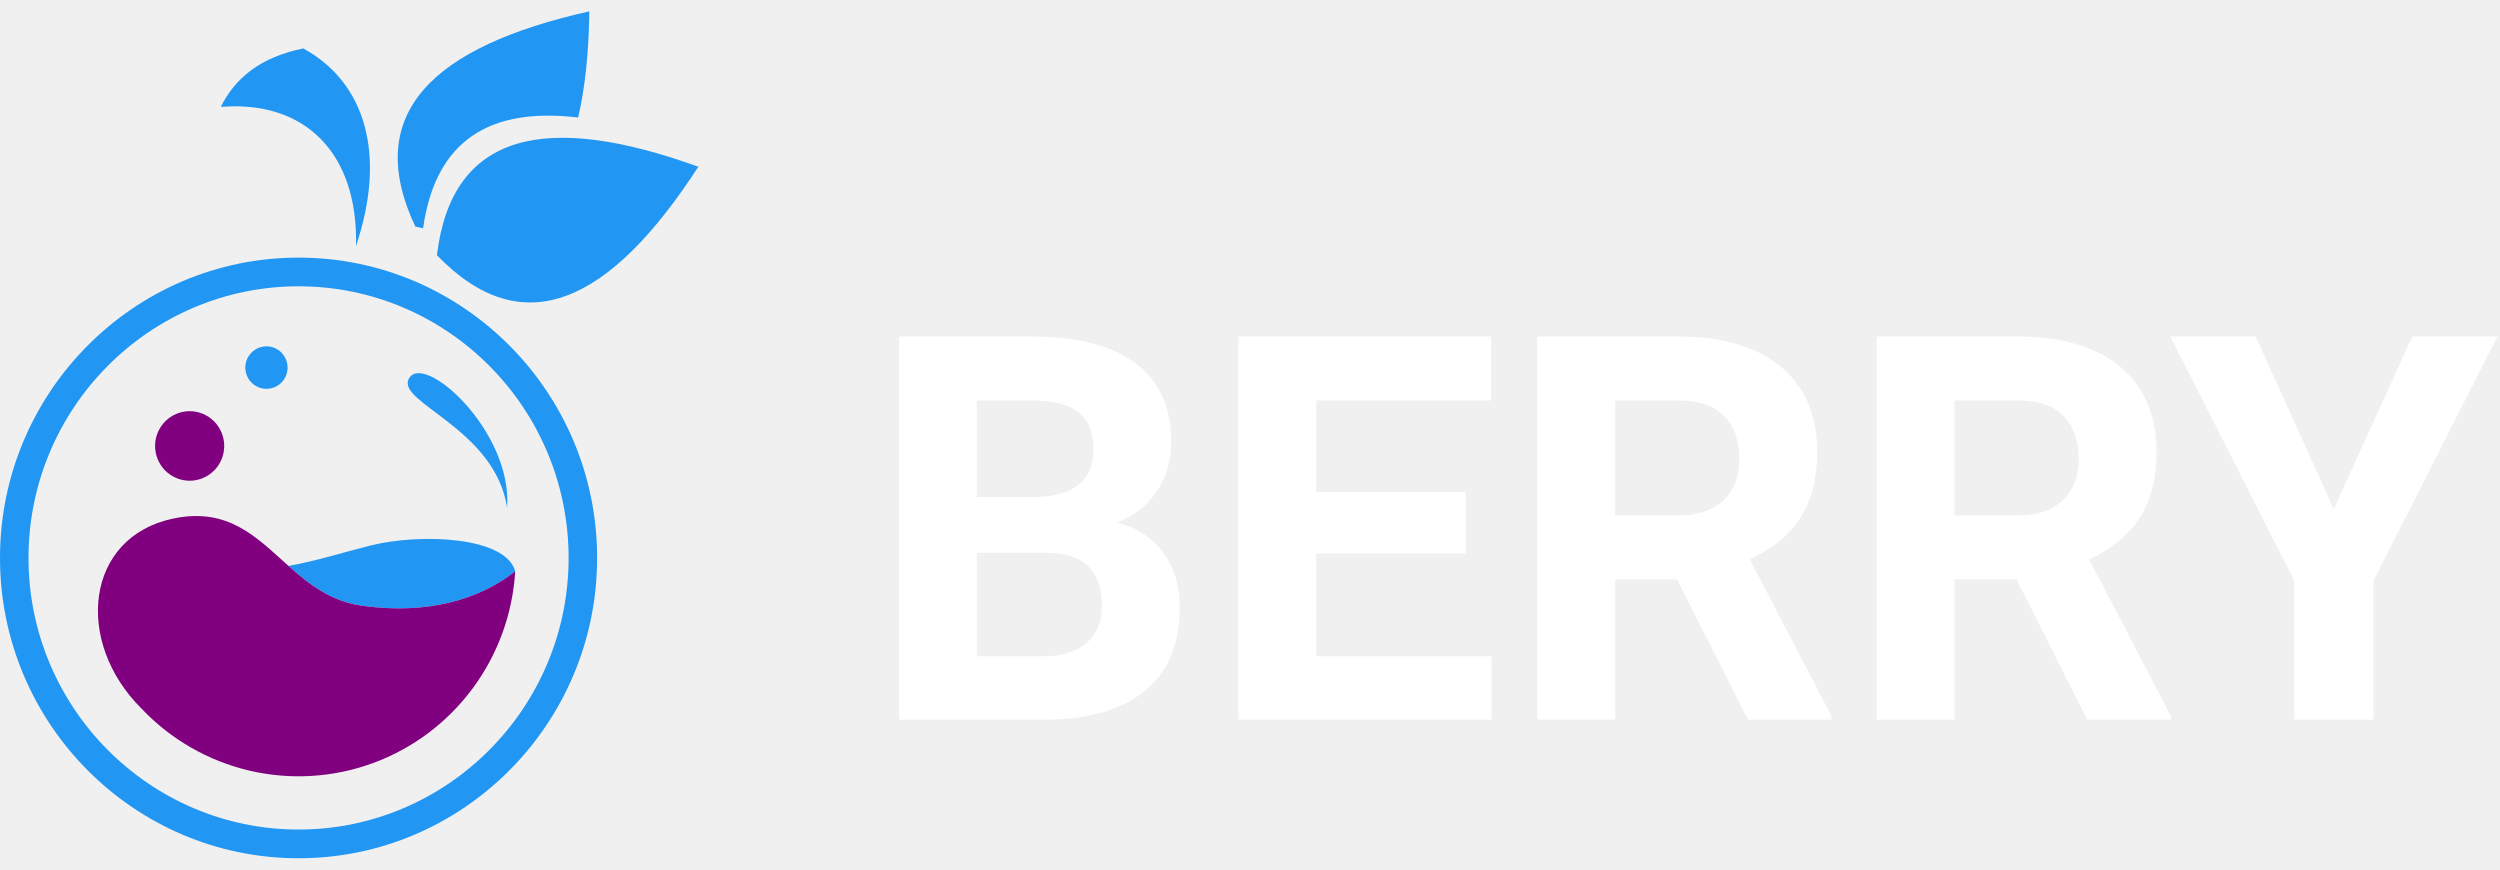
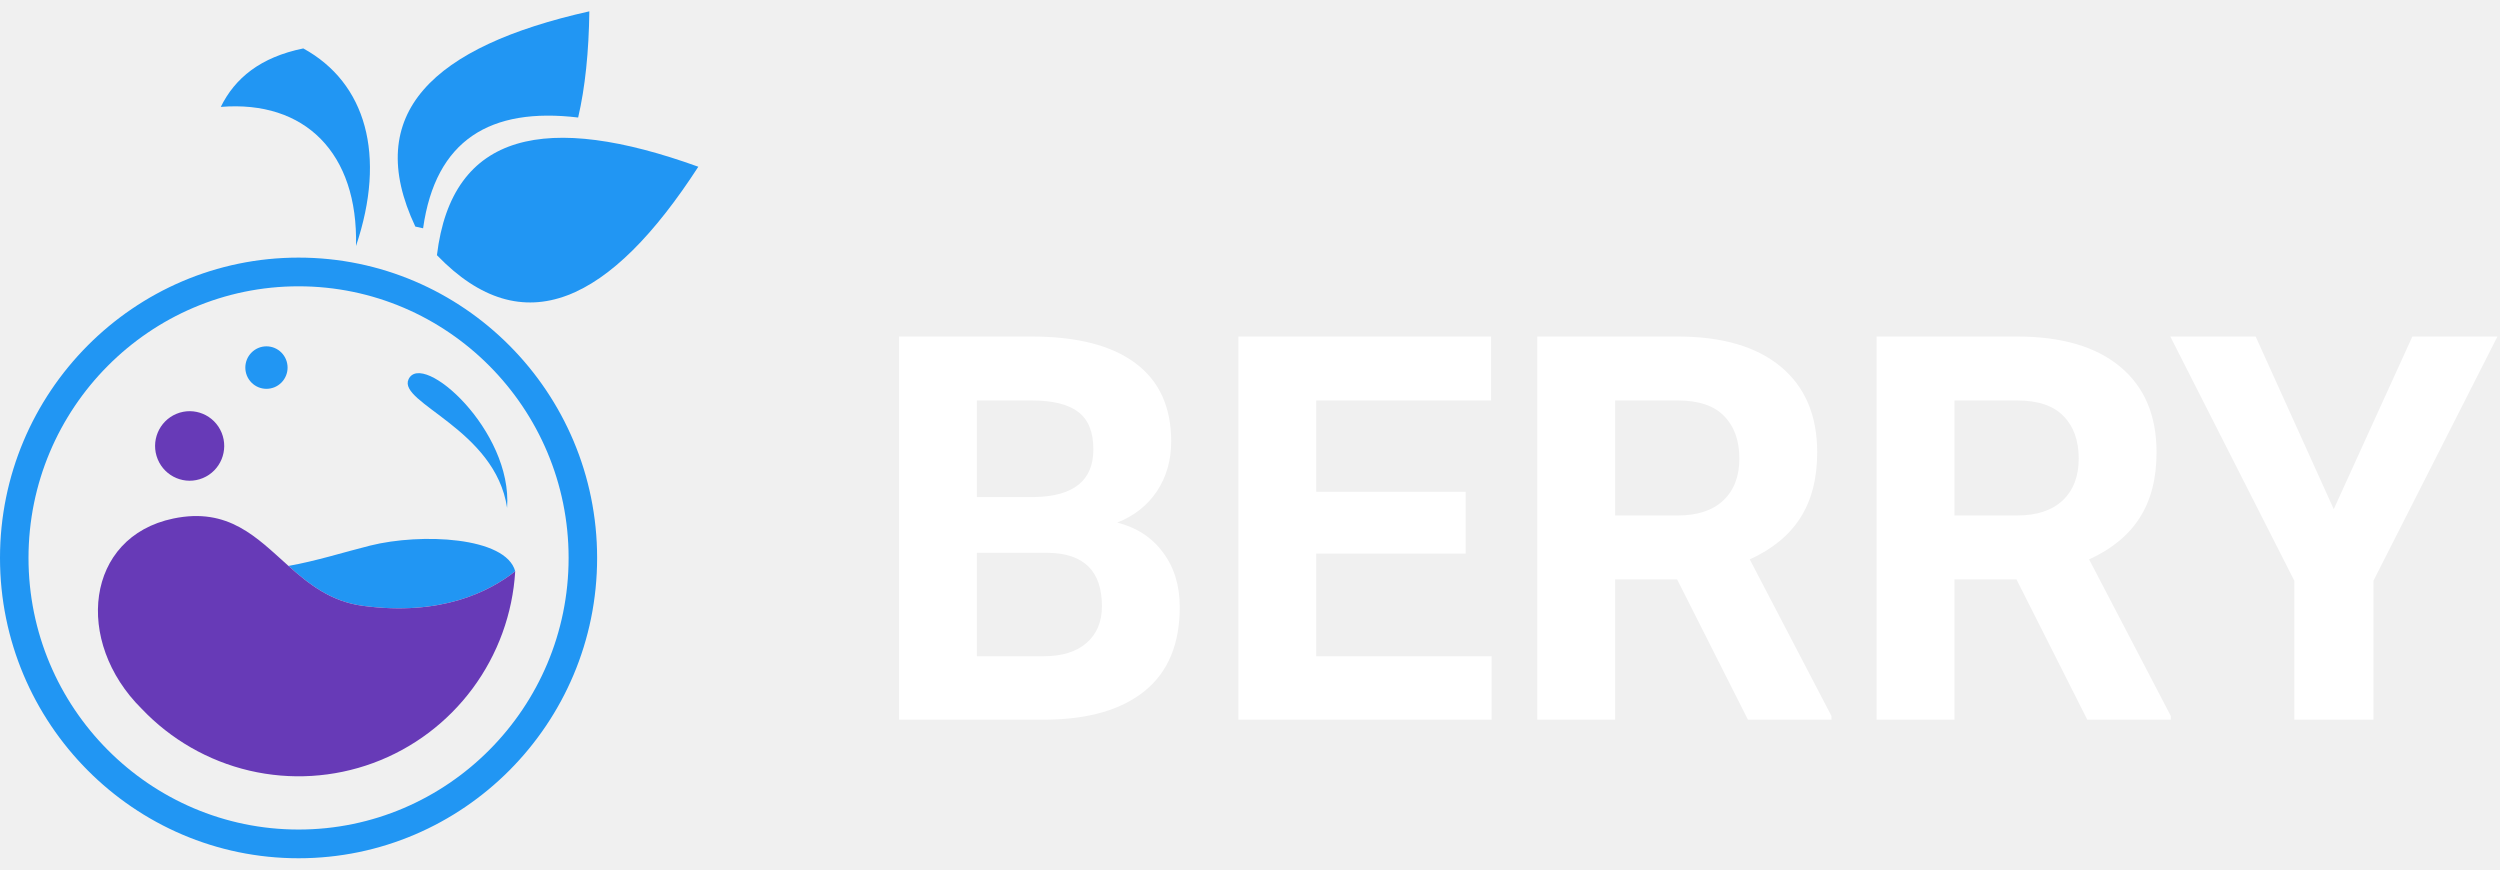
<svg xmlns="http://www.w3.org/2000/svg" width="92" height="32" viewBox="0 0 92 32" fill="none">
  <path d="M33.085 26.484V12.384H37.954C39.641 12.384 40.92 12.713 41.792 13.372C42.664 14.024 43.1 14.982 43.1 16.248C43.1 16.939 42.925 17.549 42.575 18.078C42.225 18.601 41.738 18.985 41.114 19.231C41.827 19.411 42.387 19.776 42.795 20.325C43.208 20.874 43.415 21.545 43.415 22.339C43.415 23.695 42.989 24.721 42.136 25.419C41.283 26.116 40.067 26.471 38.489 26.484H33.085ZM35.949 20.344V24.15H38.403C39.078 24.15 39.603 23.989 39.978 23.666C40.36 23.337 40.551 22.885 40.551 22.31C40.551 21.019 39.892 20.364 38.575 20.344H35.949ZM35.949 18.291H38.069C39.514 18.265 40.236 17.681 40.236 16.538C40.236 15.899 40.051 15.441 39.682 15.163C39.319 14.879 38.743 14.737 37.954 14.737H35.949V18.291ZM53.937 20.373H48.437V24.15H54.891V26.484H45.573V12.384H54.872V14.737H48.437V18.098H53.937V20.373ZM61.718 21.322H59.436V26.484H56.572V12.384H61.736C63.379 12.384 64.645 12.755 65.537 13.498C66.428 14.24 66.873 15.289 66.873 16.645C66.873 17.607 66.666 18.411 66.253 19.056C65.846 19.695 65.225 20.206 64.391 20.586L67.398 26.349V26.484H64.324L61.718 21.322ZM59.436 18.969H61.746C62.466 18.969 63.023 18.785 63.417 18.417C63.811 18.043 64.009 17.529 64.009 16.877C64.009 16.212 63.821 15.689 63.446 15.309C63.077 14.928 62.507 14.737 61.736 14.737H59.436V18.969ZM74.206 21.322H71.924V26.484H69.059V12.384H74.225C75.867 12.384 77.134 12.755 78.025 13.498C78.916 14.24 79.361 15.289 79.361 16.645C79.361 17.607 79.154 18.411 78.74 19.056C78.333 19.695 77.713 20.206 76.879 20.586L79.886 26.349V26.484H76.812L74.206 21.322ZM71.924 18.969H74.234C74.953 18.969 75.51 18.785 75.905 18.417C76.3 18.043 76.497 17.529 76.497 16.877C76.497 16.212 76.309 15.689 75.934 15.309C75.564 14.928 74.995 14.737 74.225 14.737H71.924V18.969ZM85.882 18.737L88.775 12.384H91.906L87.343 21.371V26.484H84.431V21.371L79.867 12.384H83.008L85.882 18.737Z" fill="white" />
  <path d="M10.987 31.584C4.928 31.584 0 26.626 0 20.532C0 14.438 4.929 9.48 10.987 9.48C17.045 9.48 21.974 14.438 21.974 20.532C21.974 26.626 17.046 31.584 10.987 31.584ZM10.987 10.536C5.508 10.536 1.049 15.02 1.049 20.532C1.049 26.044 5.508 30.527 10.987 30.527C16.466 30.527 20.925 26.043 20.925 20.531C20.925 15.019 16.467 10.536 10.987 10.536Z" fill="#2196F3" />
  <path d="M18.96 21.023C18.618 19.748 15.485 19.611 13.62 20.078C12.644 20.323 11.646 20.643 10.616 20.826C11.37 21.499 12.179 22.135 13.34 22.293C16.221 22.684 18.011 21.775 18.96 21.023Z" fill="#2196F3" />
-   <path d="M13.34 22.293C12.176 22.135 11.37 21.499 10.616 20.826C9.45 19.786 8.413 18.658 6.377 19.082C3.141 19.757 2.715 23.608 5.214 26.083C6.287 27.213 7.665 28.004 9.178 28.359C10.691 28.713 12.274 28.616 13.733 28.079C15.192 27.542 16.464 26.588 17.392 25.335C18.321 24.082 18.866 22.584 18.96 21.023C18.011 21.775 16.221 22.684 13.34 22.293Z" fill="#800080" />
+   <path d="M13.34 22.293C12.176 22.135 11.37 21.499 10.616 20.826C9.45 19.786 8.413 18.658 6.377 19.082C3.141 19.757 2.715 23.608 5.214 26.083C6.287 27.213 7.665 28.004 9.178 28.359C10.691 28.713 12.274 28.616 13.733 28.079C15.192 27.542 16.464 26.588 17.392 25.335C18.321 24.082 18.866 22.584 18.96 21.023C18.011 21.775 16.221 22.684 13.34 22.293Z" fill="#673ab7" />
  <path d="M15.034 13.959C14.63 14.829 18.23 15.796 18.661 18.688C18.869 15.841 15.534 12.882 15.034 13.959Z" fill="#2196F3" />
-   <path d="M7.466 17.593C8.115 17.323 8.423 16.575 8.155 15.922C7.886 15.269 7.142 14.959 6.493 15.229C5.844 15.5 5.535 16.248 5.804 16.901C6.073 17.554 6.817 17.864 7.466 17.593Z" fill="#800080" />
+   <path d="M7.466 17.593C8.115 17.323 8.423 16.575 8.155 15.922C7.886 15.269 7.142 14.959 6.493 15.229C5.844 15.5 5.535 16.248 5.804 16.901C6.073 17.554 6.817 17.864 7.466 17.593Z" fill="#673ab7" />
  <path d="M10.355 14.08C10.659 13.775 10.659 13.28 10.355 12.974C10.051 12.669 9.559 12.669 9.256 12.974C8.952 13.28 8.952 13.775 9.256 14.08C9.559 14.385 10.051 14.385 10.355 14.08Z" fill="#2196F3" />
  <path d="M13.101 9.052C14.225 5.715 13.47 3.049 11.161 1.782C9.584 2.105 8.647 2.873 8.125 3.934C11.22 3.682 13.184 5.63 13.101 9.052Z" fill="#2196F3" />
  <path d="M25.698 6.136C20.139 4.129 16.63 4.818 16.079 9.391C19.265 12.697 22.474 11.115 25.698 6.136Z" fill="#2196F3" />
  <path d="M21.276 4.325C21.534 3.217 21.668 1.908 21.688 0.417C15.923 1.709 13.322 4.177 15.284 8.338C15.382 8.362 15.475 8.381 15.57 8.401C16.028 5.144 18.046 3.938 21.276 4.325Z" fill="#2196F3" />
</svg>
